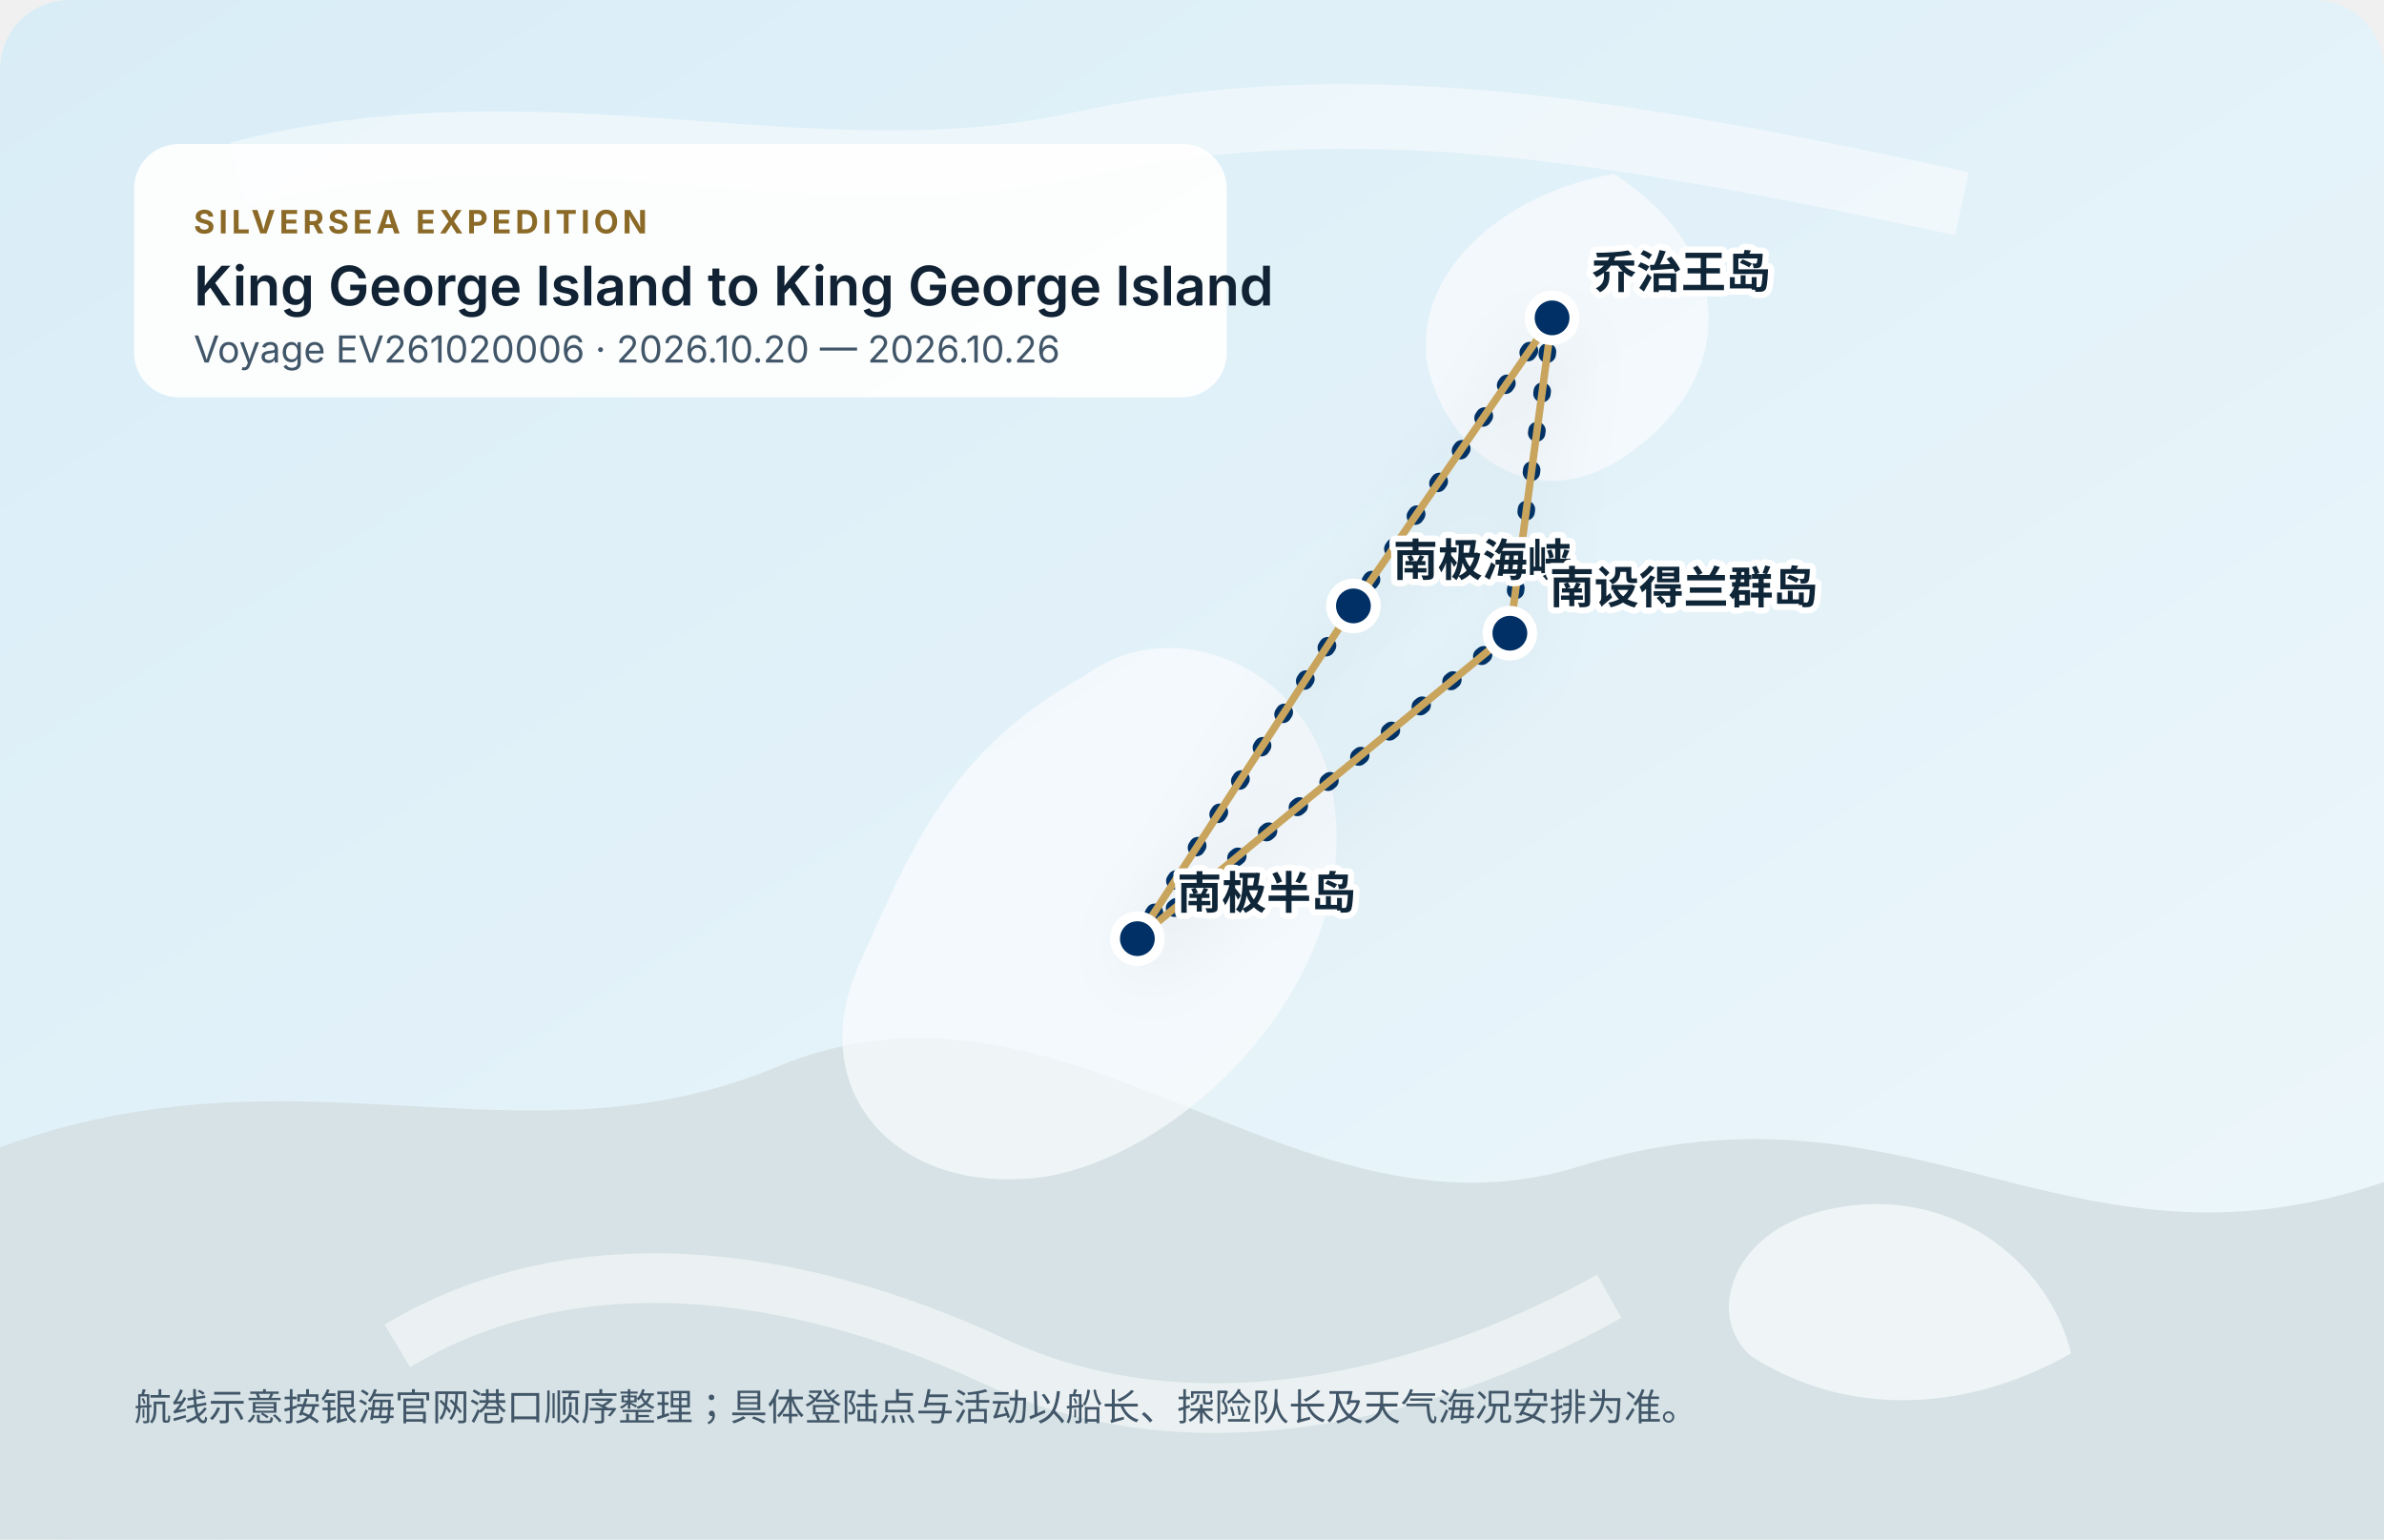
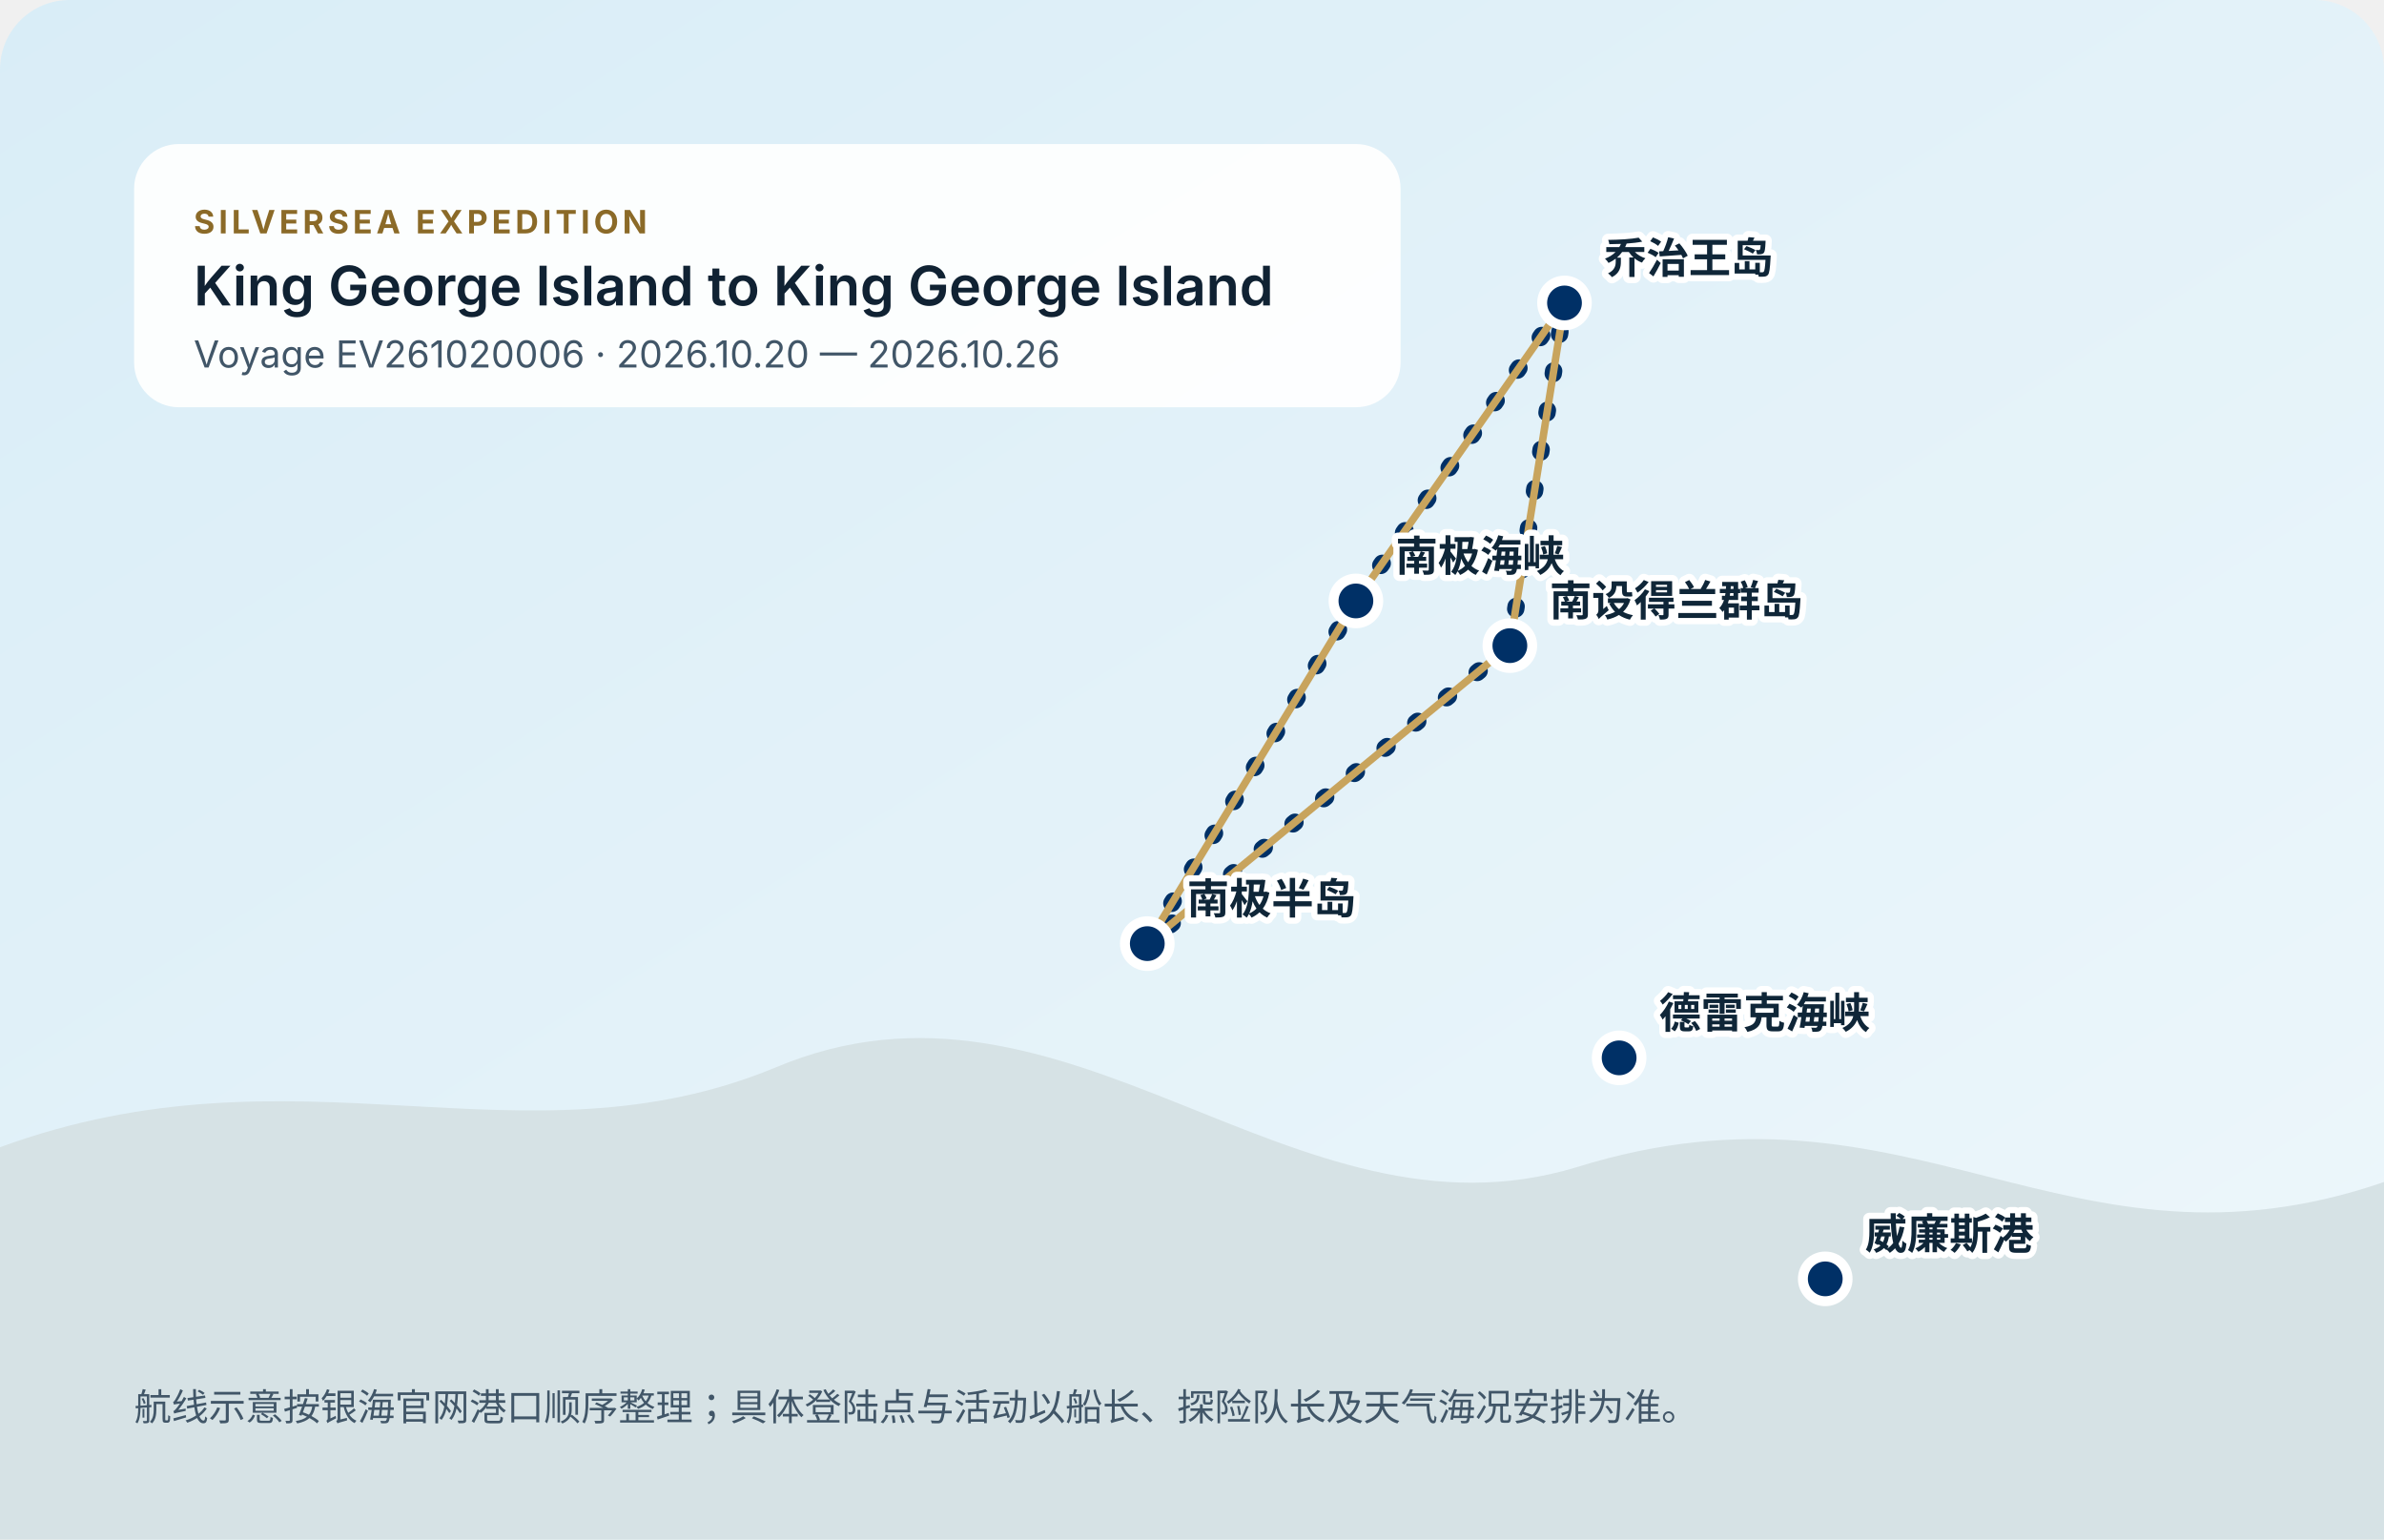
<svg xmlns="http://www.w3.org/2000/svg" viewBox="0 0 960 620" role="img" aria-labelledby="title desc">
  <defs>
    <linearGradient id="sea" x1="0" x2="1" y1="0" y2="1">
      <stop offset="0" stop-color="#d9edf7" />
      <stop offset="1" stop-color="#eef7fb" />
    </linearGradient>
-     <filter id="soft" x="-20%" y="-20%" width="140%" height="140%">
-       <feDropShadow dx="0" dy="10" stdDeviation="14" flood-color="#0d2b45" flood-opacity=".18" />
-     </filter>
  </defs>
  <rect width="960" height="620" rx="28" fill="url(#sea)" />
  <path d="M0 462 C120 418 210 472 312 430 C430 380 520 505 635 470 C770 428 832 520 960 476 L960 620 L0 620 Z" fill="#d6e2e5" />
-   <path d="M96 70 C220 38 326 82 435 58 C545 34 650 52 790 82" fill="none" stroke="#ffffff" stroke-width="26" opacity=".45" />
-   <path d="M160 542 C230 500 318 510 400 548 C485 588 584 558 648 522" fill="none" stroke="#ffffff" stroke-width="20" opacity=".5" />
-   <g opacity=".74">
-     <path d="M650 70 C704 106 696 156 654 184 C618 208 584 184 575 148 C568 111 604 78 650 70 Z" fill="#f8fbfd" />
-     <path d="M437 272 C472 246 526 268 536 316 C552 392 478 465 420 474 C360 482 322 438 347 386 C366 344 382 302 437 272 Z" fill="#f8fbfd" />
-     <path d="M726 490 C778 472 824 504 834 545 C790 570 742 570 705 546 C688 531 696 501 726 490 Z" fill="#f8fbfd" />
-   </g>
-   <path d="M 625 128 L 545 244 L 458 378 L 608 255 L 625 128" fill="none" stroke="#003066" stroke-width="7" stroke-linecap="round" stroke-linejoin="round" stroke-dasharray="1 15" filter="url(#soft)" />
-   <path d="M 625 128 L 545 244 L 458 378 L 608 255 L 625 128" fill="none" stroke="#c8a45d" stroke-width="3" stroke-linecap="round" stroke-linejoin="round" />
+   <path d="M 630 122 L 546 242 L 462 380 L 608 260 L 630 122" fill="none" stroke="#003066" stroke-width="7" stroke-linecap="round" stroke-linejoin="round" stroke-dasharray="1 15" />
+   <path d="M 630 122 L 546 242 L 462 380 L 608 260 L 630 122" fill="none" stroke="#c8a45d" stroke-width="3" stroke-linecap="round" stroke-linejoin="round" />
  <g>
-     <circle cx="625" cy="128" r="9" fill="#003066" stroke="#ffffff" stroke-width="4" />
-     <text x="641" y="116" class="label">乔治王岛</text>
+     <circle cx="630" cy="122" r="9" fill="#003066" stroke="#ffffff" stroke-width="4" />
+     <text x="646" y="110" class="label">乔治王岛</text>
  </g>
  <g>
-     <circle cx="545" cy="244" r="9" fill="#003066" stroke="#ffffff" stroke-width="4" />
-     <text x="561" y="232" class="label">南极海峡</text>
+     <circle cx="546" cy="242" r="9" fill="#003066" stroke="#ffffff" stroke-width="4" />
+     <text x="562" y="230" class="label">南极海峡</text>
  </g>
  <g>
-     <circle cx="458" cy="378" r="9" fill="#003066" stroke="#ffffff" stroke-width="4" />
-     <text x="474" y="366" class="label">南极半岛</text>
+     <circle cx="462" cy="380" r="9" fill="#003066" stroke="#ffffff" stroke-width="4" />
+     <text x="478" y="368" class="label">南极半岛</text>
  </g>
  <g>
-     <circle cx="608" cy="255" r="9" fill="#003066" stroke="#ffffff" stroke-width="4" />
-     <text x="624" y="243" class="label">南设得兰群岛</text>
+     <circle cx="608" cy="260" r="9" fill="#003066" stroke="#ffffff" stroke-width="4" />
+     <text x="624" y="248" class="label">南设得兰群岛</text>
+   </g>
+   <g>
+     <circle cx="652" cy="426" r="9" fill="#003066" stroke="#ffffff" stroke-width="4" />
+     <text x="668" y="414" class="label">德雷克海峡</text>
+   </g>
+   <g>
+     <circle cx="735" cy="515" r="9" fill="#003066" stroke="#ffffff" stroke-width="4" />
+     <text x="751" y="503" class="label">威廉斯港</text>
  </g>
  <g transform="translate(54 58)">
-     <rect width="440" height="102" rx="18" fill="#ffffff" opacity=".92" />
+     <rect width="510" height="106" rx="18" fill="#ffffff" opacity=".92" />
    <text x="24" y="36" class="kicker">SILVERSEA EXPEDITION</text>
    <text x="24" y="65" class="title">King George Island to King George Island</text>
-     <text x="24" y="88" class="small">Voyage EV261020006 · 2026.10.20 — 2026.10.26</text>
+     <text x="24" y="90" class="small">Voyage EV261020006 · 2026.10.20 — 2026.10.26</text>
  </g>
  <text x="54" y="572" class="small">航线示意按银海官网港口顺序整理；具体登陆点与活动以船长、探险队长及天气海况安排为准。</text>
  <style>
    .title { font: 600 22px -apple-system, BlinkMacSystemFont, "PingFang SC", sans-serif; fill: #102233; }
    .kicker { font: 700 13px -apple-system, BlinkMacSystemFont, "PingFang SC", sans-serif; letter-spacing: .12em; fill: #8b6a28; }
-     .label { font: 600 18px -apple-system, BlinkMacSystemFont, "PingFang SC", sans-serif; fill: #0f2638; paint-order: stroke; stroke: #fff; stroke-width: 5px; stroke-linejoin: round; }
+     .label { font: 600 17px -apple-system, BlinkMacSystemFont, "PingFang SC", sans-serif; fill: #0f2638; paint-order: stroke; stroke: #fff; stroke-width: 5px; stroke-linejoin: round; }
    .small { font: 15px -apple-system, BlinkMacSystemFont, "PingFang SC", sans-serif; fill: #415668; }
  </style>
</svg>
